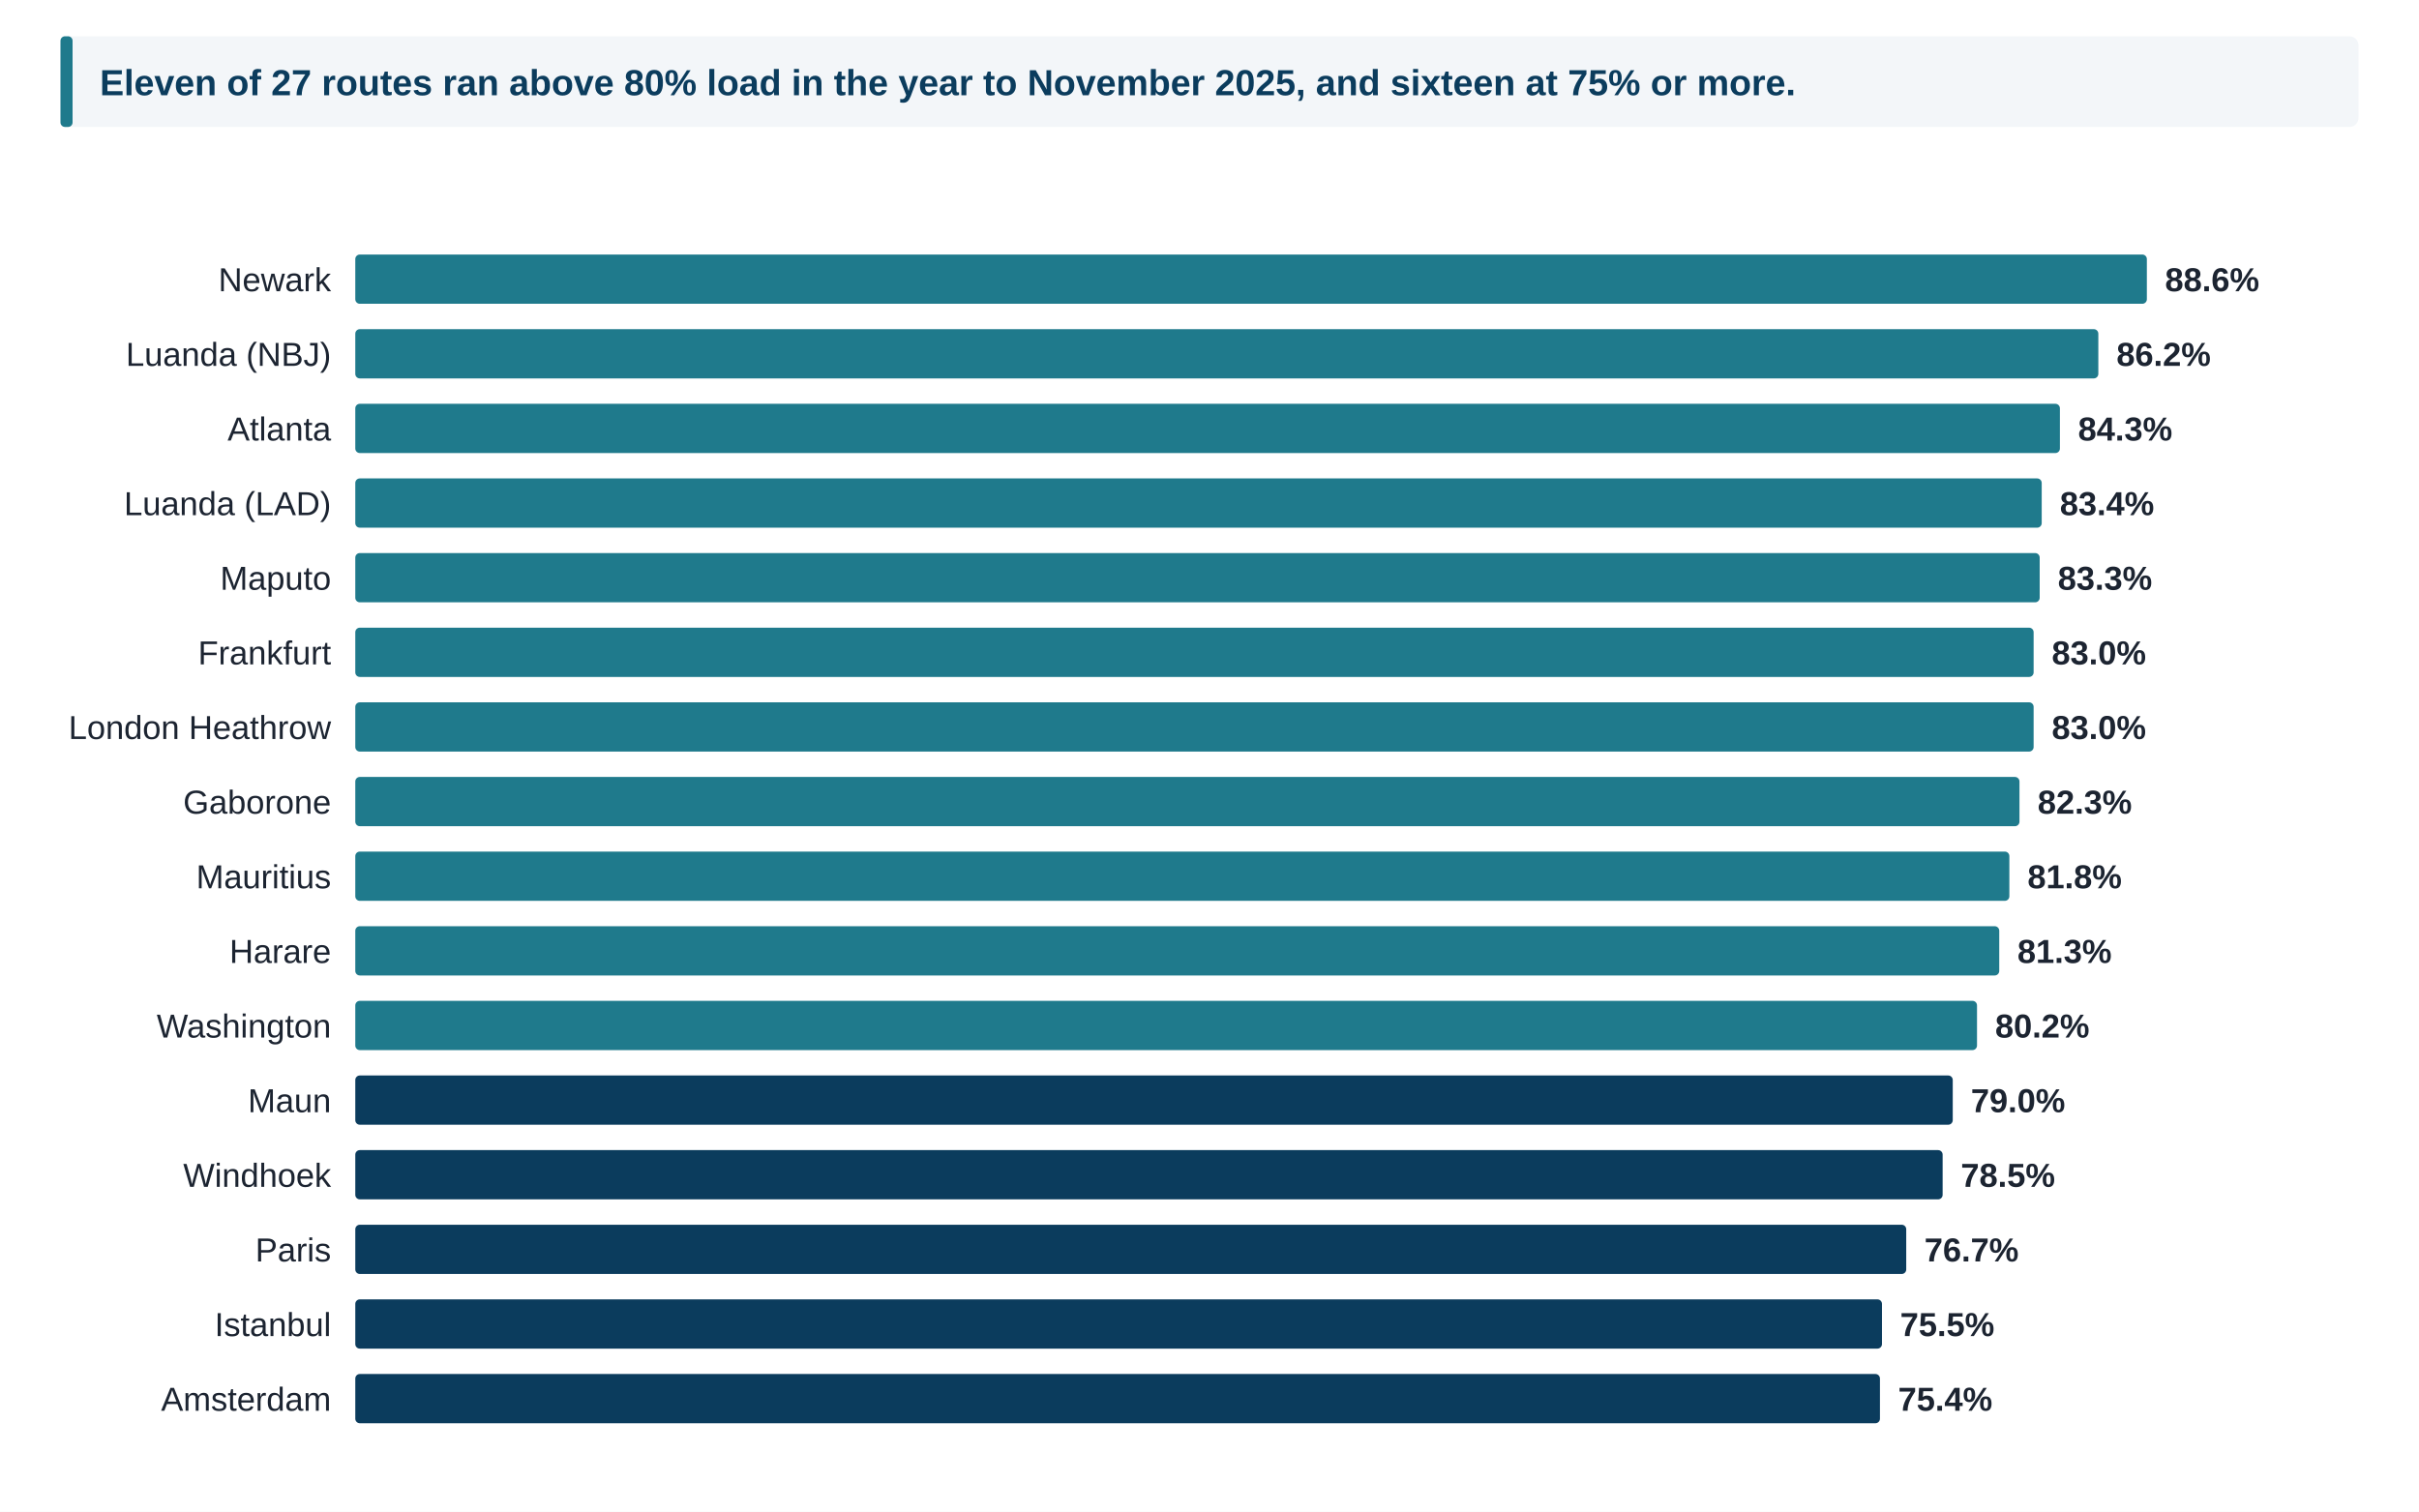
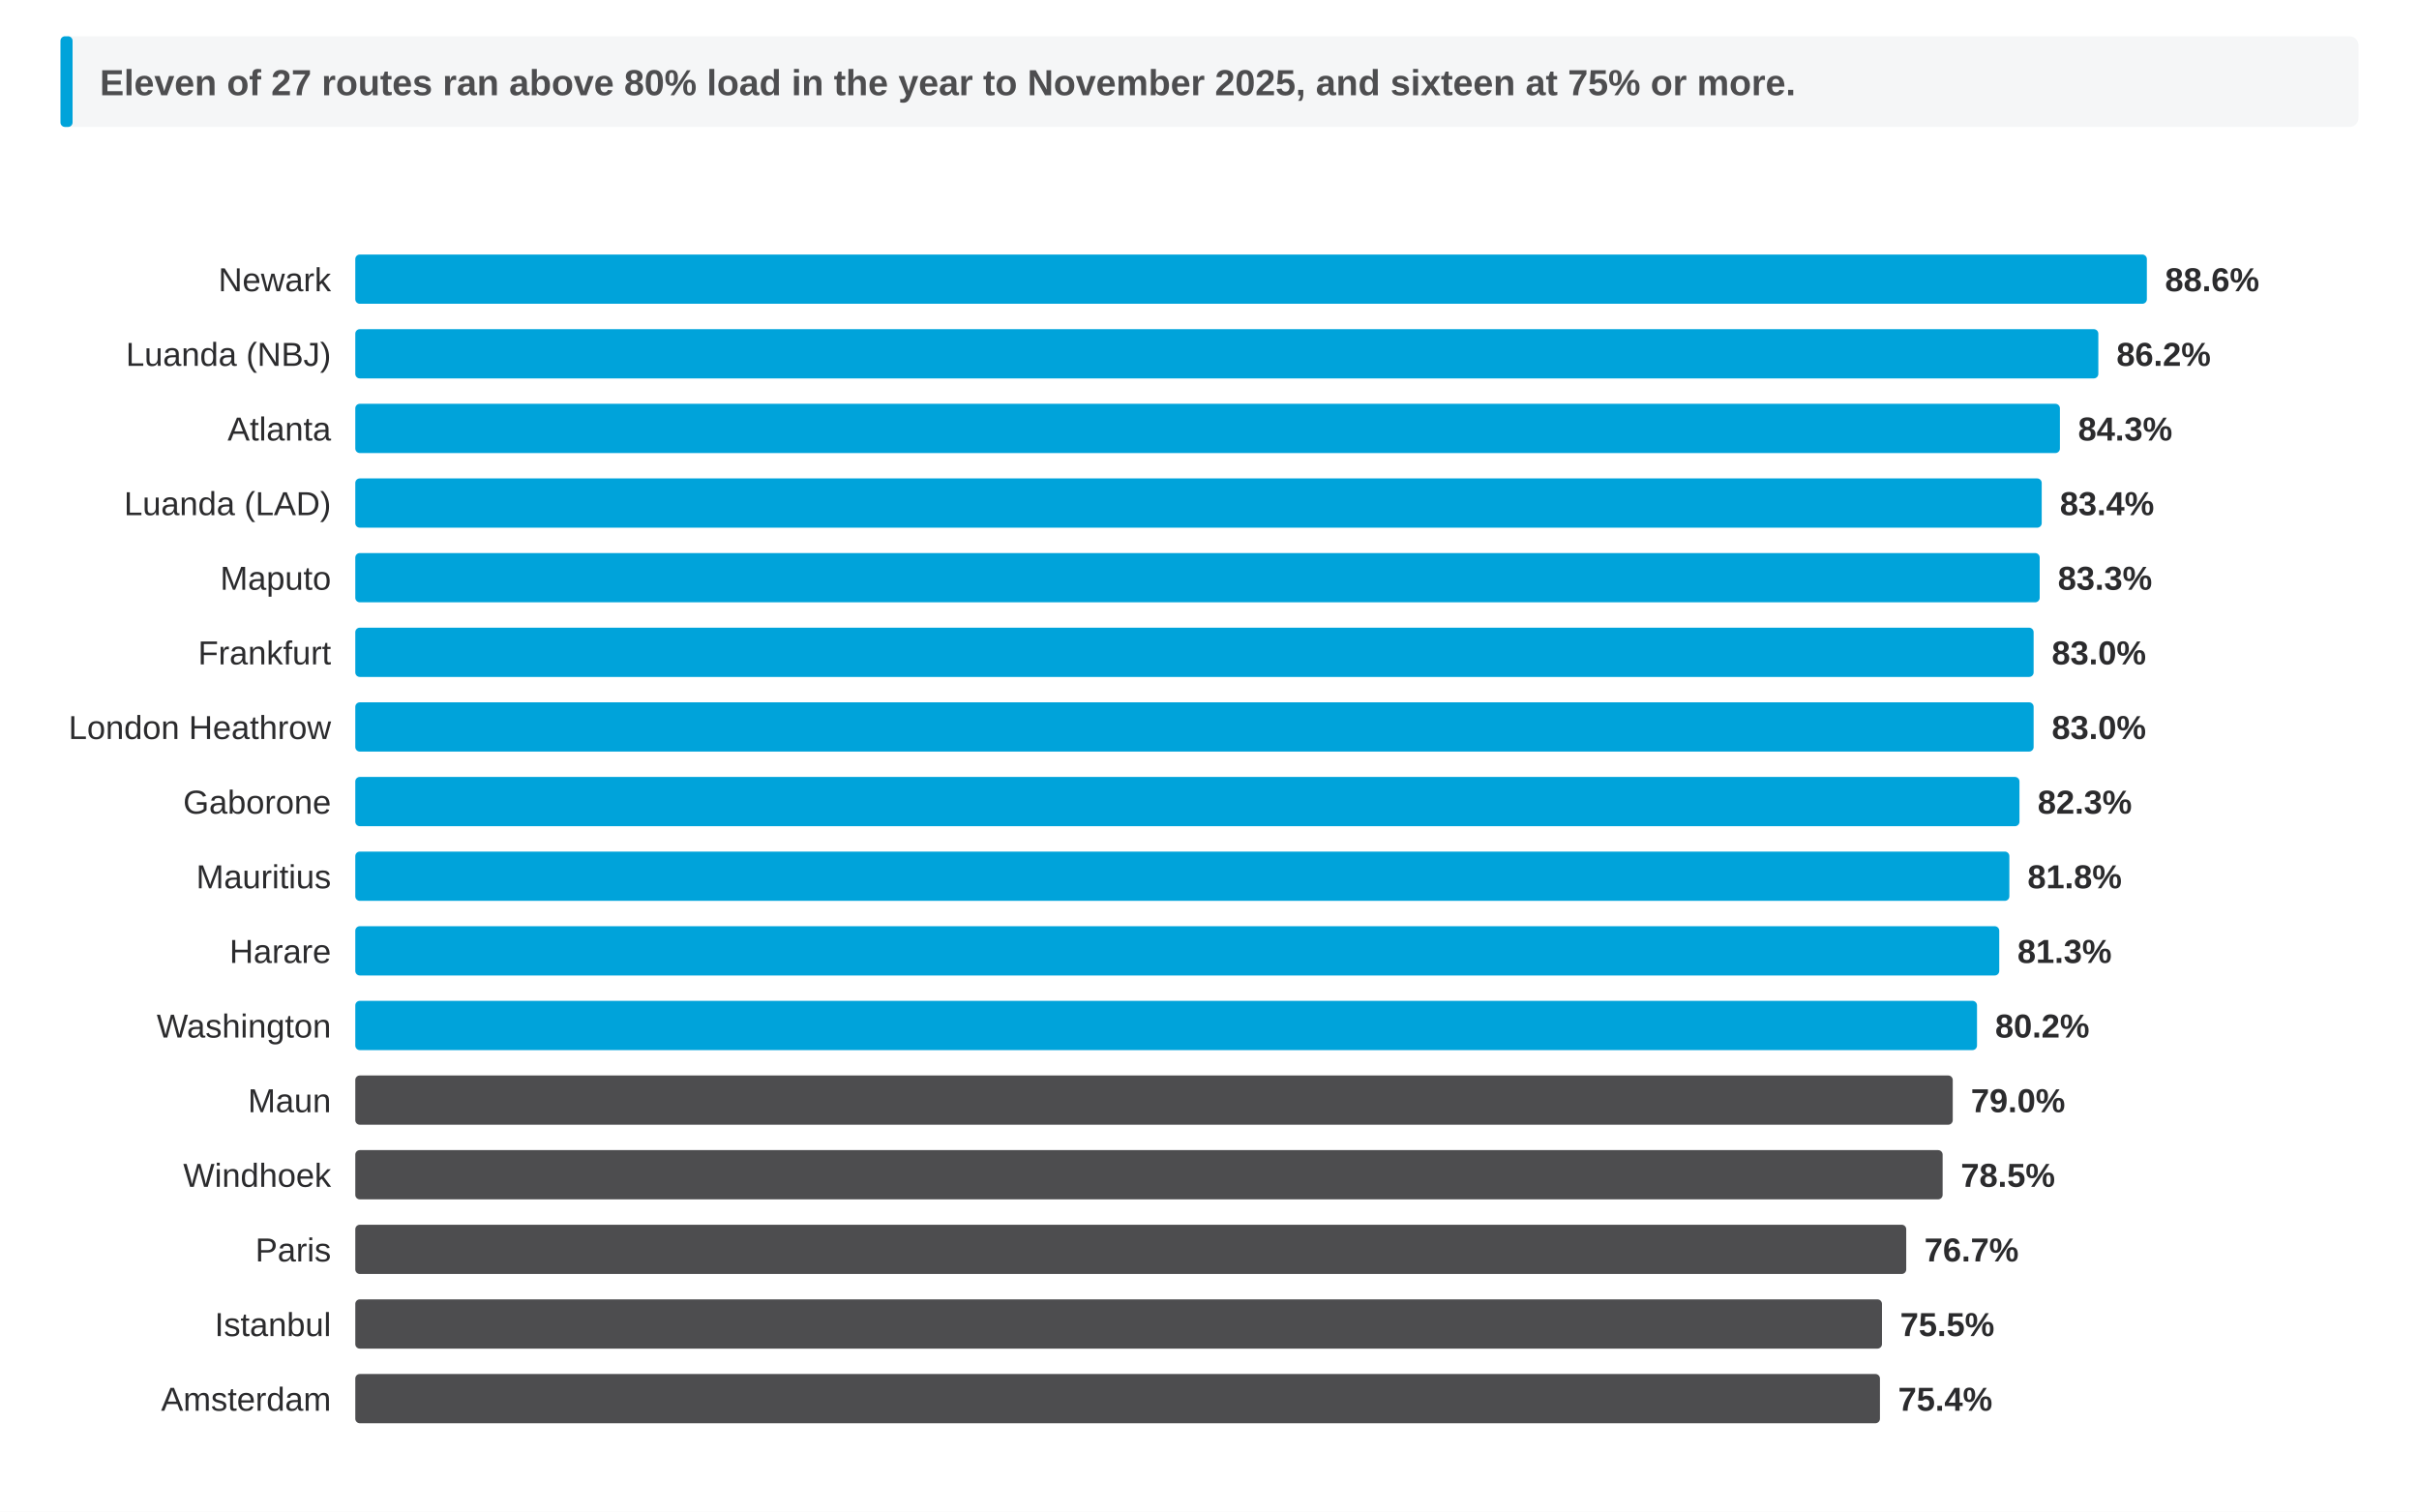
- <svg xmlns="http://www.w3.org/2000/svg" viewBox="0 0 1600 1000" width="1600" height="1000" font-family="Raleway, Arial, sans-serif">
+ <svg xmlns="http://www.w3.org/2000/svg" viewBox="0 0 1600 1000" width="1600" height="1000" font-family="Arial, Helvetica, sans-serif">
  <rect width="1600" height="1000" fill="#ffffff" />
  <g class="callout">
-     <rect x="40" y="24" width="1520" height="60" rx="6" fill="#F3F6F9" />
-     <rect x="40" y="24" width="8" height="60" rx="3" fill="#1F7A8C" />
-     <text x="66" y="63" font-size="24" font-weight="700" fill="#0B3C5D">Eleven of 27 routes ran above 80% load in the year to November 2025, and sixteen at 75% or more.</text>
+     <rect x="40" y="24" width="1520" height="60" rx="6" fill="#F5F6F7" />
+     <rect x="40" y="24" width="8" height="60" rx="3" fill="#00A3DA" />
+     <text x="66" y="63" font-size="24" font-weight="700" fill="#4D4D4F">Eleven of 27 routes ran above 80% load in the year to November 2025, and sixteen at 75% or more.</text>
  </g>
  <g transform="translate(0,100)">
    <rect width="1600" height="900" fill="#ffffff" />
-     <text x="219" y="92.688" text-anchor="end" font-size="22" fill="#1C2431">Newark</text>
-     <rect x="235" y="68.394" width="1185" height="32.587" fill="#1F7A8C" rx="3" />
-     <text x="1432" y="92.688" font-size="22" font-weight="700" fill="#1C2431">88.6%</text>
-     <text x="219" y="142.062" text-anchor="end" font-size="22" fill="#1C2431">Luanda (NBJ)</text>
-     <rect x="235" y="117.769" width="1152.901" height="32.587" fill="#1F7A8C" rx="3" />
-     <text x="1399.901" y="142.062" font-size="22" font-weight="700" fill="#1C2431">86.2%</text>
-     <text x="219" y="191.438" text-anchor="end" font-size="22" fill="#1C2431">Atlanta</text>
-     <rect x="235" y="167.144" width="1127.489" height="32.587" fill="#1F7A8C" rx="3" />
-     <text x="1374.489" y="191.438" font-size="22" font-weight="700" fill="#1C2431">84.3%</text>
-     <text x="219" y="240.812" text-anchor="end" font-size="22" fill="#1C2431">Luanda (LAD)</text>
-     <rect x="235" y="216.519" width="1115.451" height="32.587" fill="#1F7A8C" rx="3" />
-     <text x="1362.451" y="240.812" font-size="22" font-weight="700" fill="#1C2431">83.4%</text>
-     <text x="219" y="290.188" text-anchor="end" font-size="22" fill="#1C2431">Maputo</text>
-     <rect x="235" y="265.894" width="1114.114" height="32.587" fill="#1F7A8C" rx="3" />
-     <text x="1361.114" y="290.188" font-size="22" font-weight="700" fill="#1C2431">83.3%</text>
-     <text x="219" y="339.562" text-anchor="end" font-size="22" fill="#1C2431">Frankfurt</text>
-     <rect x="235" y="315.269" width="1110.102" height="32.587" fill="#1F7A8C" rx="3" />
-     <text x="1357.102" y="339.562" font-size="22" font-weight="700" fill="#1C2431">83.0%</text>
-     <text x="219" y="388.938" text-anchor="end" font-size="22" fill="#1C2431">London Heathrow</text>
-     <rect x="235" y="364.644" width="1110.102" height="32.587" fill="#1F7A8C" rx="3" />
-     <text x="1357.102" y="388.938" font-size="22" font-weight="700" fill="#1C2431">83.0%</text>
-     <text x="219" y="438.312" text-anchor="end" font-size="22" fill="#1C2431">Gaborone</text>
-     <rect x="235" y="414.019" width="1100.739" height="32.587" fill="#1F7A8C" rx="3" />
-     <text x="1347.739" y="438.312" font-size="22" font-weight="700" fill="#1C2431">82.3%</text>
-     <text x="219" y="487.688" text-anchor="end" font-size="22" fill="#1C2431">Mauritius</text>
-     <rect x="235" y="463.394" width="1094.052" height="32.587" fill="#1F7A8C" rx="3" />
-     <text x="1341.052" y="487.688" font-size="22" font-weight="700" fill="#1C2431">81.8%</text>
-     <text x="219" y="537.062" text-anchor="end" font-size="22" fill="#1C2431">Harare</text>
-     <rect x="235" y="512.769" width="1087.365" height="32.587" fill="#1F7A8C" rx="3" />
-     <text x="1334.365" y="537.062" font-size="22" font-weight="700" fill="#1C2431">81.3%</text>
-     <text x="219" y="586.438" text-anchor="end" font-size="22" fill="#1C2431">Washington</text>
-     <rect x="235" y="562.144" width="1072.652" height="32.587" fill="#1F7A8C" rx="3" />
-     <text x="1319.652" y="586.438" font-size="22" font-weight="700" fill="#1C2431">80.2%</text>
-     <text x="219" y="635.812" text-anchor="end" font-size="22" fill="#1C2431">Maun</text>
-     <rect x="235" y="611.519" width="1056.603" height="32.587" fill="#0B3C5D" rx="3" />
-     <text x="1303.603" y="635.812" font-size="22" font-weight="700" fill="#1C2431">79.0%</text>
-     <text x="219" y="685.188" text-anchor="end" font-size="22" fill="#1C2431">Windhoek</text>
-     <rect x="235" y="660.894" width="1049.915" height="32.587" fill="#0B3C5D" rx="3" />
-     <text x="1296.915" y="685.188" font-size="22" font-weight="700" fill="#1C2431">78.5%</text>
-     <text x="219" y="734.562" text-anchor="end" font-size="22" fill="#1C2431">Paris</text>
-     <rect x="235" y="710.269" width="1025.841" height="32.587" fill="#0B3C5D" rx="3" />
-     <text x="1272.841" y="734.562" font-size="22" font-weight="700" fill="#1C2431">76.7%</text>
-     <text x="219" y="783.938" text-anchor="end" font-size="22" fill="#1C2431">Istanbul</text>
-     <rect x="235" y="759.644" width="1009.791" height="32.587" fill="#0B3C5D" rx="3" />
-     <text x="1256.791" y="783.938" font-size="22" font-weight="700" fill="#1C2431">75.5%</text>
-     <text x="219" y="833.312" text-anchor="end" font-size="22" fill="#1C2431">Amsterdam</text>
-     <rect x="235" y="809.019" width="1008.454" height="32.587" fill="#0B3C5D" rx="3" />
-     <text x="1255.454" y="833.312" font-size="22" font-weight="700" fill="#1C2431">75.4%</text>
+     <text x="219" y="92.688" text-anchor="end" font-size="22" fill="#2B2B2D">Newark</text>
+     <rect x="235" y="68.394" width="1185" height="32.587" fill="#00A3DA" rx="3" />
+     <text x="1432" y="92.688" font-size="22" font-weight="700" fill="#2B2B2D">88.6%</text>
+     <text x="219" y="142.062" text-anchor="end" font-size="22" fill="#2B2B2D">Luanda (NBJ)</text>
+     <rect x="235" y="117.769" width="1152.901" height="32.587" fill="#00A3DA" rx="3" />
+     <text x="1399.901" y="142.062" font-size="22" font-weight="700" fill="#2B2B2D">86.2%</text>
+     <text x="219" y="191.438" text-anchor="end" font-size="22" fill="#2B2B2D">Atlanta</text>
+     <rect x="235" y="167.144" width="1127.489" height="32.587" fill="#00A3DA" rx="3" />
+     <text x="1374.489" y="191.438" font-size="22" font-weight="700" fill="#2B2B2D">84.3%</text>
+     <text x="219" y="240.812" text-anchor="end" font-size="22" fill="#2B2B2D">Luanda (LAD)</text>
+     <rect x="235" y="216.519" width="1115.451" height="32.587" fill="#00A3DA" rx="3" />
+     <text x="1362.451" y="240.812" font-size="22" font-weight="700" fill="#2B2B2D">83.4%</text>
+     <text x="219" y="290.188" text-anchor="end" font-size="22" fill="#2B2B2D">Maputo</text>
+     <rect x="235" y="265.894" width="1114.114" height="32.587" fill="#00A3DA" rx="3" />
+     <text x="1361.114" y="290.188" font-size="22" font-weight="700" fill="#2B2B2D">83.3%</text>
+     <text x="219" y="339.562" text-anchor="end" font-size="22" fill="#2B2B2D">Frankfurt</text>
+     <rect x="235" y="315.269" width="1110.102" height="32.587" fill="#00A3DA" rx="3" />
+     <text x="1357.102" y="339.562" font-size="22" font-weight="700" fill="#2B2B2D">83.0%</text>
+     <text x="219" y="388.938" text-anchor="end" font-size="22" fill="#2B2B2D">London Heathrow</text>
+     <rect x="235" y="364.644" width="1110.102" height="32.587" fill="#00A3DA" rx="3" />
+     <text x="1357.102" y="388.938" font-size="22" font-weight="700" fill="#2B2B2D">83.0%</text>
+     <text x="219" y="438.312" text-anchor="end" font-size="22" fill="#2B2B2D">Gaborone</text>
+     <rect x="235" y="414.019" width="1100.739" height="32.587" fill="#00A3DA" rx="3" />
+     <text x="1347.739" y="438.312" font-size="22" font-weight="700" fill="#2B2B2D">82.3%</text>
+     <text x="219" y="487.688" text-anchor="end" font-size="22" fill="#2B2B2D">Mauritius</text>
+     <rect x="235" y="463.394" width="1094.052" height="32.587" fill="#00A3DA" rx="3" />
+     <text x="1341.052" y="487.688" font-size="22" font-weight="700" fill="#2B2B2D">81.8%</text>
+     <text x="219" y="537.062" text-anchor="end" font-size="22" fill="#2B2B2D">Harare</text>
+     <rect x="235" y="512.769" width="1087.365" height="32.587" fill="#00A3DA" rx="3" />
+     <text x="1334.365" y="537.062" font-size="22" font-weight="700" fill="#2B2B2D">81.3%</text>
+     <text x="219" y="586.438" text-anchor="end" font-size="22" fill="#2B2B2D">Washington</text>
+     <rect x="235" y="562.144" width="1072.652" height="32.587" fill="#00A3DA" rx="3" />
+     <text x="1319.652" y="586.438" font-size="22" font-weight="700" fill="#2B2B2D">80.2%</text>
+     <text x="219" y="635.812" text-anchor="end" font-size="22" fill="#2B2B2D">Maun</text>
+     <rect x="235" y="611.519" width="1056.603" height="32.587" fill="#4D4D4F" rx="3" />
+     <text x="1303.603" y="635.812" font-size="22" font-weight="700" fill="#2B2B2D">79.0%</text>
+     <text x="219" y="685.188" text-anchor="end" font-size="22" fill="#2B2B2D">Windhoek</text>
+     <rect x="235" y="660.894" width="1049.915" height="32.587" fill="#4D4D4F" rx="3" />
+     <text x="1296.915" y="685.188" font-size="22" font-weight="700" fill="#2B2B2D">78.5%</text>
+     <text x="219" y="734.562" text-anchor="end" font-size="22" fill="#2B2B2D">Paris</text>
+     <rect x="235" y="710.269" width="1025.841" height="32.587" fill="#4D4D4F" rx="3" />
+     <text x="1272.841" y="734.562" font-size="22" font-weight="700" fill="#2B2B2D">76.7%</text>
+     <text x="219" y="783.938" text-anchor="end" font-size="22" fill="#2B2B2D">Istanbul</text>
+     <rect x="235" y="759.644" width="1009.791" height="32.587" fill="#4D4D4F" rx="3" />
+     <text x="1256.791" y="783.938" font-size="22" font-weight="700" fill="#2B2B2D">75.5%</text>
+     <text x="219" y="833.312" text-anchor="end" font-size="22" fill="#2B2B2D">Amsterdam</text>
+     <rect x="235" y="809.019" width="1008.454" height="32.587" fill="#4D4D4F" rx="3" />
+     <text x="1255.454" y="833.312" font-size="22" font-weight="700" fill="#2B2B2D">75.4%</text>
  </g>
</svg>
